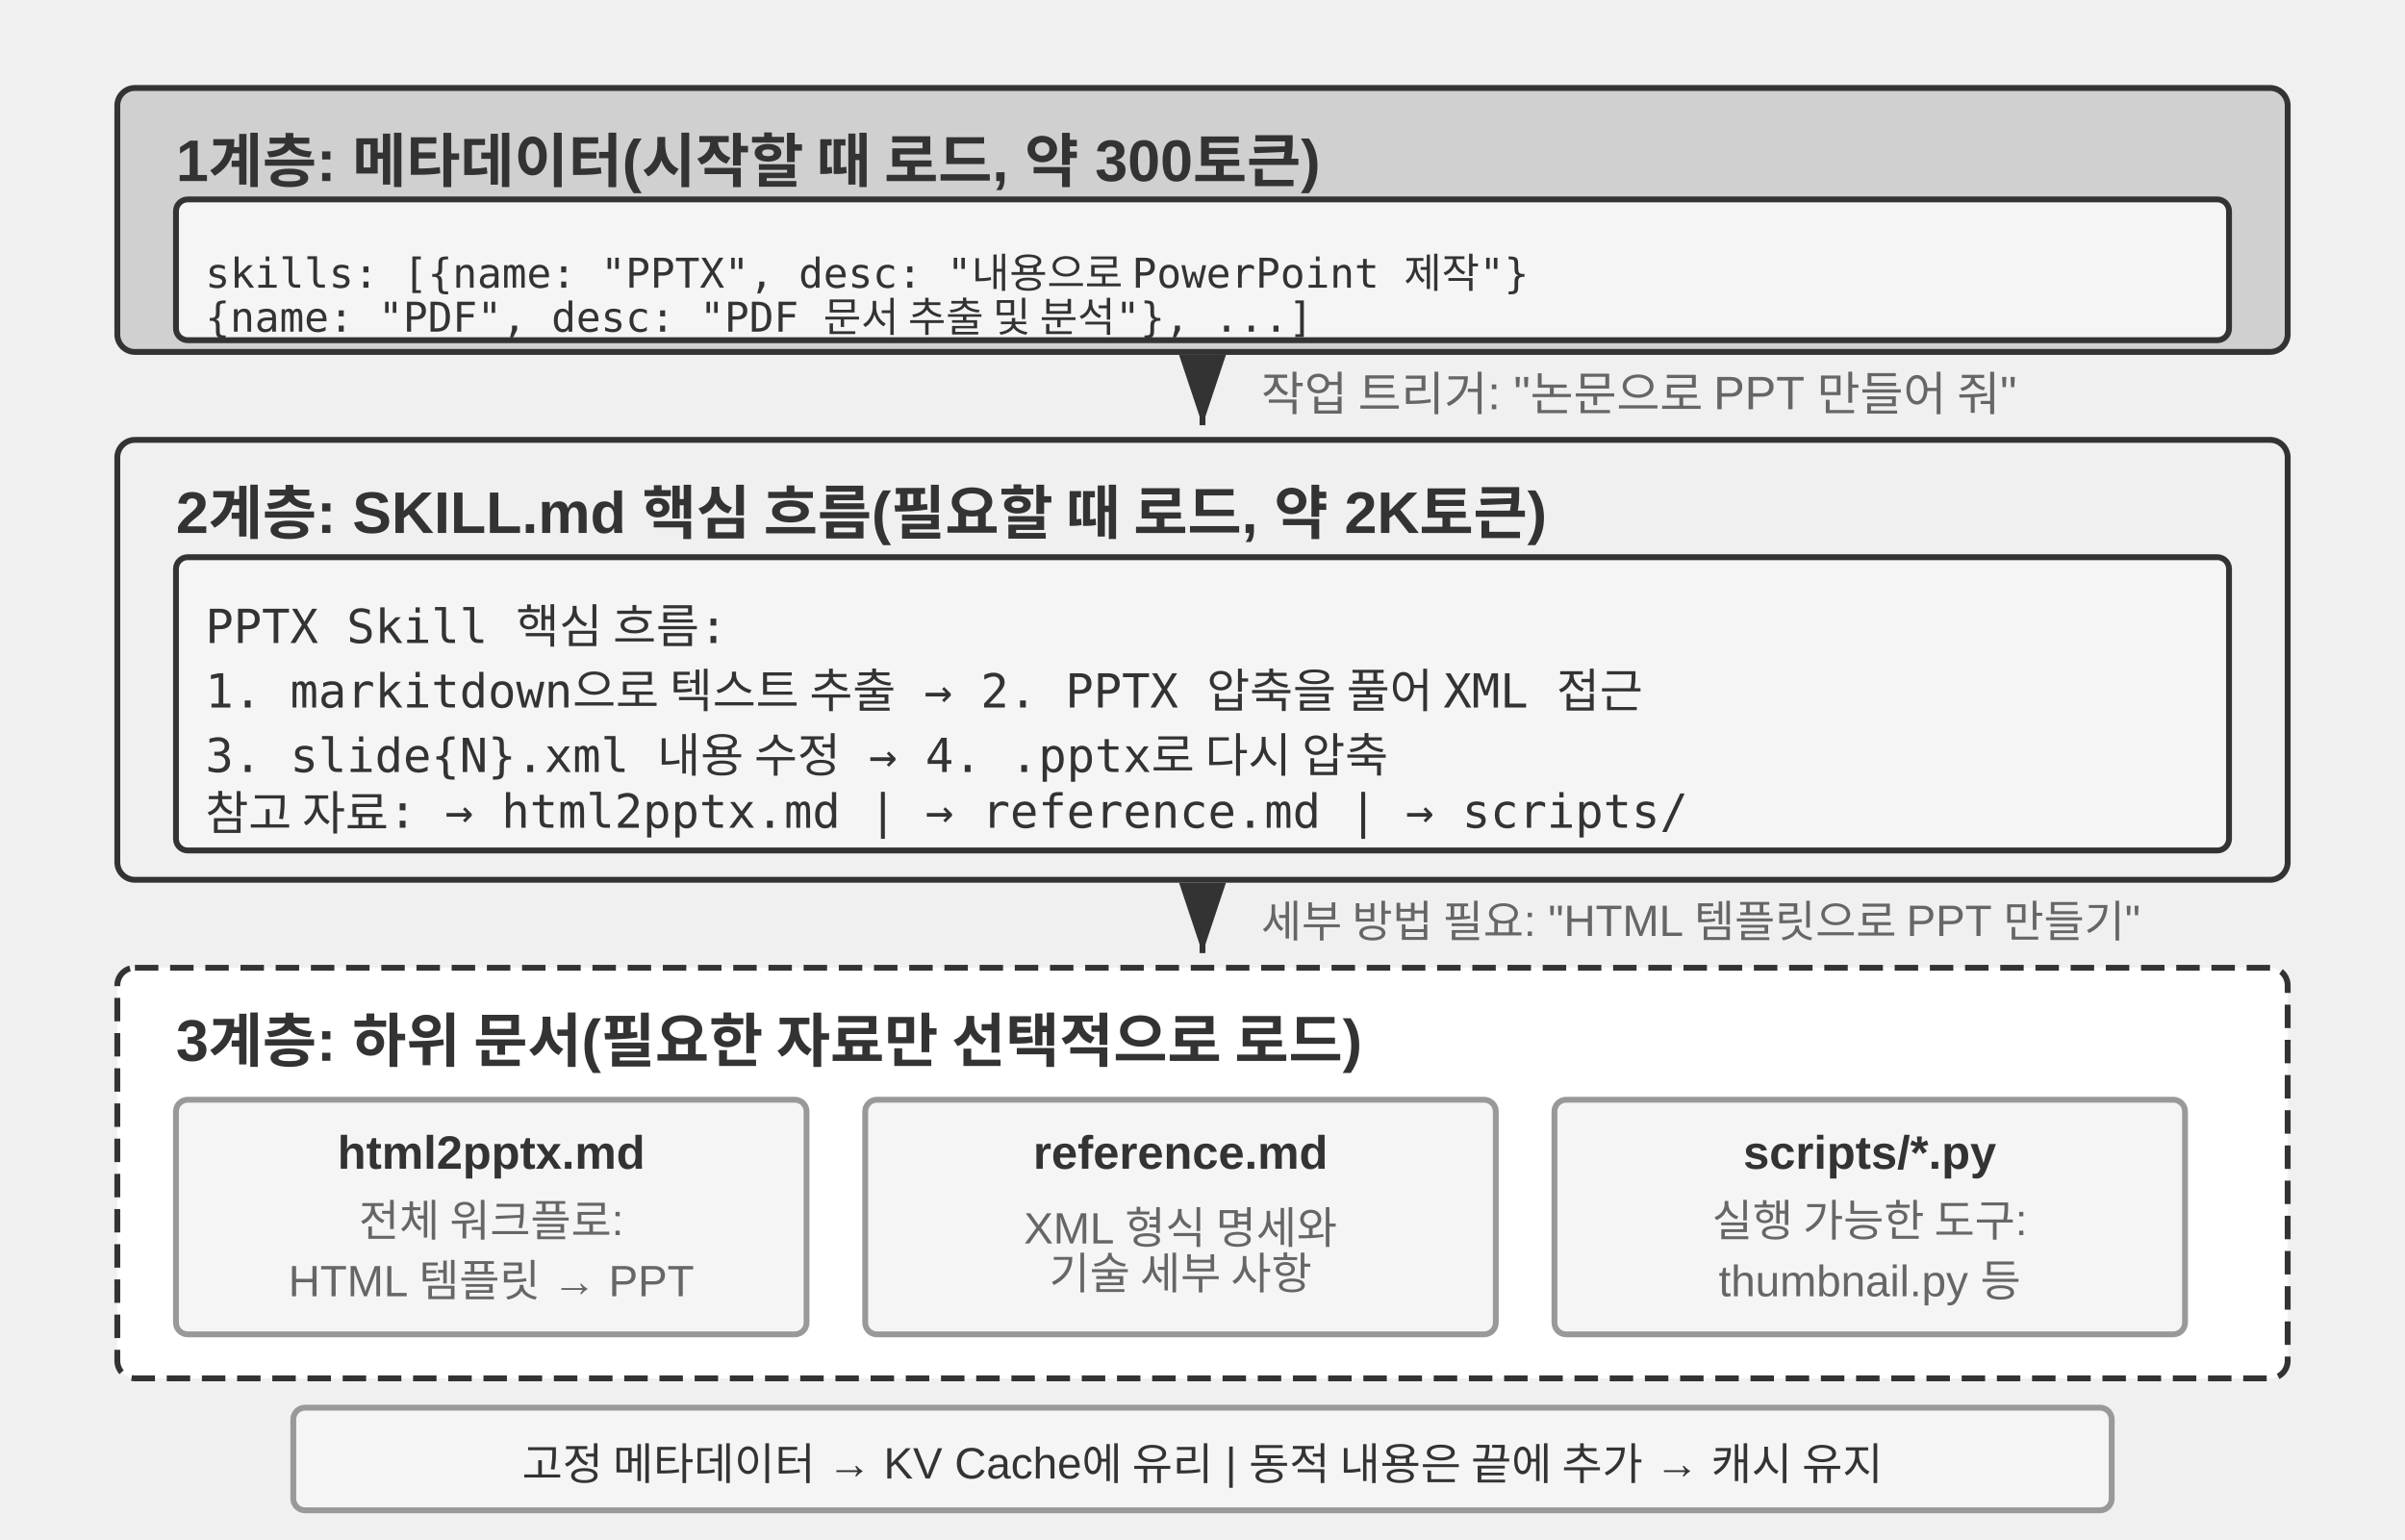
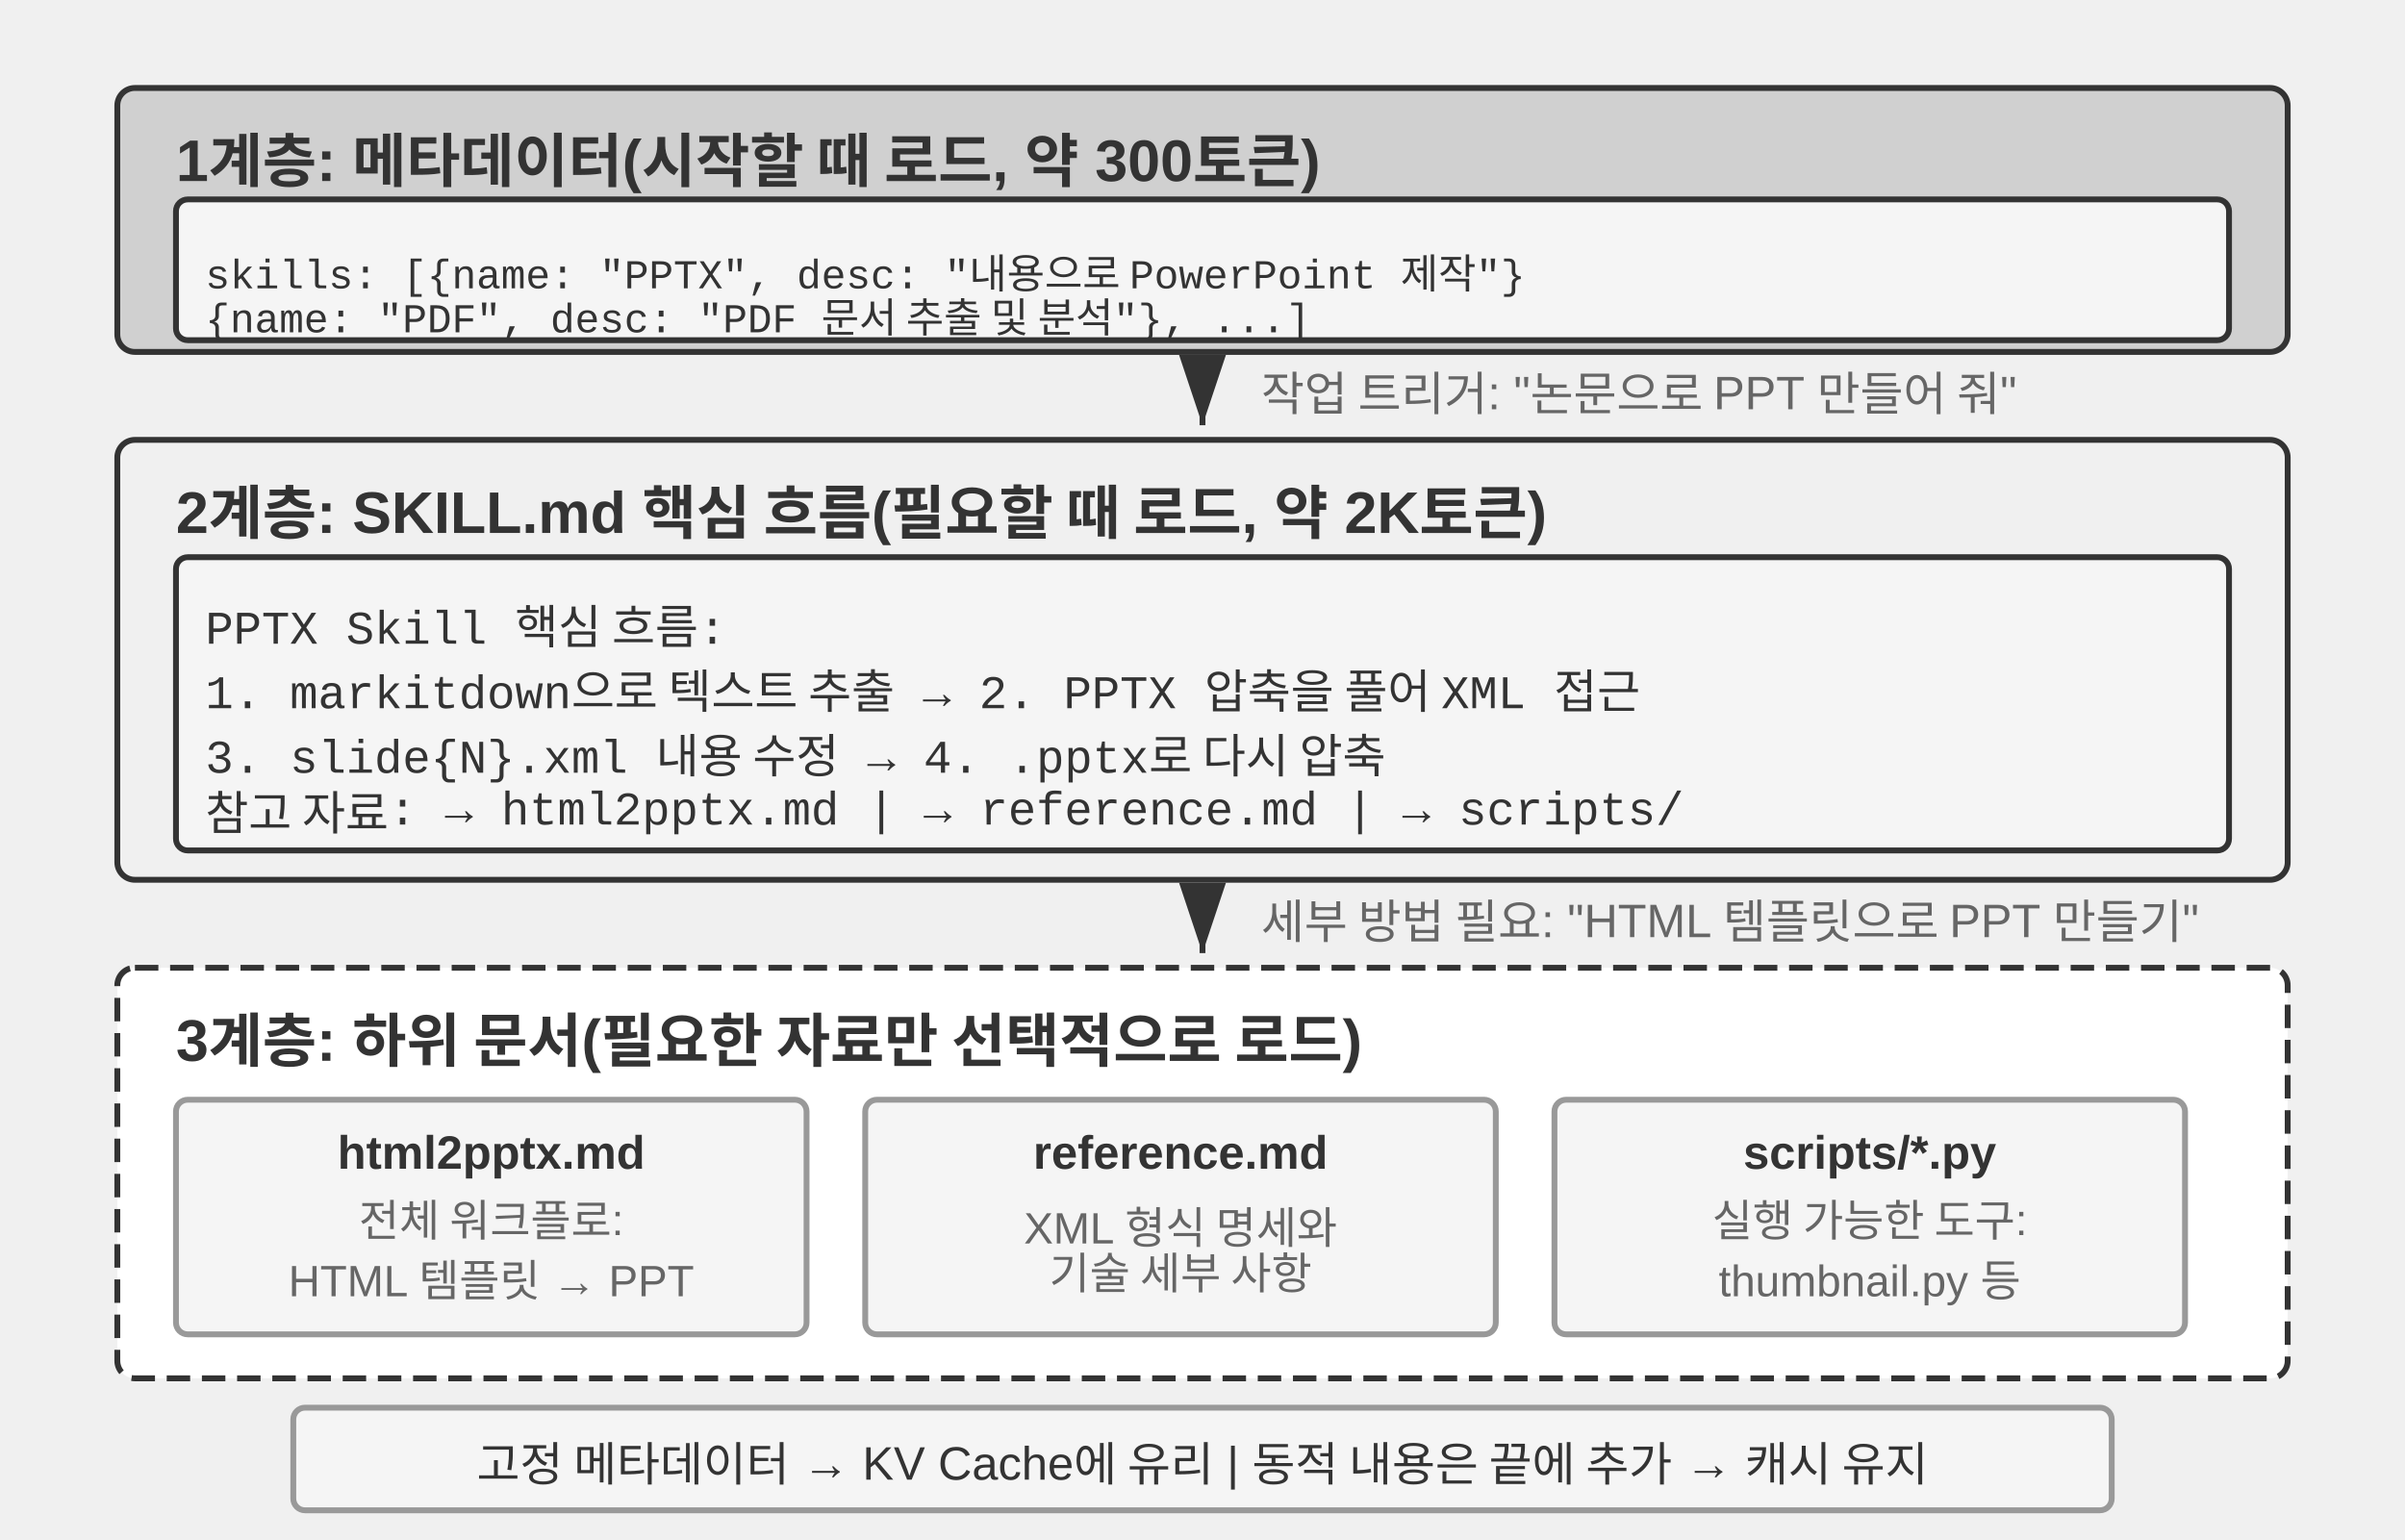
<svg xmlns="http://www.w3.org/2000/svg" viewBox="0 40 820 525" width="820" height="525" style="background:#ffffff">
  <defs>
    <marker id="ah" markerWidth="12" markerHeight="8" refX="12" refY="4" orient="auto">
      <polygon points="0 0, 12 4, 0 8" fill="#333333" />
    </marker>
    <marker id="ah-light" markerWidth="12" markerHeight="8" refX="12" refY="4" orient="auto">
      <polygon points="0 0, 12 4, 0 8" fill="#999999" />
    </marker>
  </defs>
  <rect x="40" y="70" width="740" height="90" rx="6" fill="#d0d0d0" stroke="#333333" stroke-width="2" />
-   <text x="60" y="90" font-family="'Apple SD Gothic Neo', 'Malgun Gothic', Arial, sans-serif" font-size="20" fill="#333333" text-anchor="start" dominant-baseline="central" font-weight="bold">1계층: 메타데이터(시작할 때 로드, 약 300토큰)</text>
+   <text x="60" y="90" font-family="Arial, 'Helvetica Neue', Helvetica, 'PingFang SC', 'Microsoft YaHei', sans-serif" font-size="20" fill="#333333" text-anchor="start" dominant-baseline="central" font-weight="bold">1계층: 메타데이터(시작할 때 로드, 약 300토큰)</text>
  <rect x="60" y="108" width="700" height="48" rx="4" fill="#f5f5f5" stroke="#333333" stroke-width="2" />
-   <text x="70" y="130" font-family="'Apple SD Gothic Neo', 'Malgun Gothic', monospace" font-size="14" fill="#333333" text-anchor="start" dominant-baseline="central">skills: [{name: "PPTX", desc: "내용으로 PowerPoint 제작"}</text>
-   <text x="70" y="145" font-family="'Apple SD Gothic Neo', 'Malgun Gothic', monospace" font-size="14" fill="#333333" text-anchor="start" dominant-baseline="central">        {name: "PDF",  desc: "PDF 문서 추출 및 분석"}, ...]</text>
+   <text x="70" y="130" font-family="'Courier New', Courier, monospace" font-size="14" fill="#333333" text-anchor="start" dominant-baseline="central">skills: [{name: "PPTX", desc: "내용으로 PowerPoint 제작"}</text>
+   <text x="70" y="145" font-family="'Courier New', Courier, monospace" font-size="14" fill="#333333" text-anchor="start" dominant-baseline="central">        {name: "PDF",  desc: "PDF 문서 추출 및 분석"}, ...]</text>
  <line x1="410" y1="162" x2="410" y2="185" stroke="#333333" stroke-width="2" marker-end="url(#ah)" />
-   <text x="430" y="173" font-family="'Apple SD Gothic Neo', 'Malgun Gothic', Arial, sans-serif" font-size="16" fill="#666666" text-anchor="start" dominant-baseline="central" font-weight="normal">작업 트리거: "논문으로 PPT 만들어 줘"</text>
+   <text x="430" y="173" font-family="Arial, 'Helvetica Neue', Helvetica, 'PingFang SC', 'Microsoft YaHei', sans-serif" font-size="16" fill="#666666" text-anchor="start" dominant-baseline="central" font-weight="normal">작업 트리거: "논문으로 PPT 만들어 줘"</text>
  <rect x="40" y="190" width="740" height="150" rx="6" fill="#f0f0f0" stroke="#333333" stroke-width="2" />
-   <text x="60" y="210" font-family="'Apple SD Gothic Neo', 'Malgun Gothic', Arial, sans-serif" font-size="20" fill="#333333" text-anchor="start" dominant-baseline="central" font-weight="bold">2계층: SKILL.md 핵심 흐름(필요할 때 로드, 약 2K토큰)</text>
+   <text x="60" y="210" font-family="Arial, 'Helvetica Neue', Helvetica, 'PingFang SC', 'Microsoft YaHei', sans-serif" font-size="20" fill="#333333" text-anchor="start" dominant-baseline="central" font-weight="bold">2계층: SKILL.md 핵심 흐름(필요할 때 로드, 약 2K토큰)</text>
  <rect x="60" y="230" width="700" height="100" rx="4" fill="#f5f5f5" stroke="#333333" stroke-width="2" />
-   <text x="70" y="250" font-family="'Apple SD Gothic Neo', 'Malgun Gothic', monospace" font-size="16" fill="#333333" text-anchor="start" dominant-baseline="central">PPTX Skill 핵심 흐름:</text>
-   <text x="70" y="272" font-family="'Apple SD Gothic Neo', 'Malgun Gothic', monospace" font-size="16" fill="#333333" text-anchor="start" dominant-baseline="central">1. markitdown으로 텍스트 추출 → 2. PPTX 압축을 풀어 XML 접근</text>
-   <text x="70" y="294" font-family="'Apple SD Gothic Neo', 'Malgun Gothic', monospace" font-size="16" fill="#333333" text-anchor="start" dominant-baseline="central">3. slide{N}.xml 내용 수정 → 4. .pptx로 다시 압축</text>
-   <text x="70" y="316" font-family="'Apple SD Gothic Neo', 'Malgun Gothic', monospace" font-size="16" fill="#333333" text-anchor="start" dominant-baseline="central">참고 자료: → html2pptx.md | → reference.md | → scripts/</text>
+   <text x="70" y="250" font-family="'Courier New', Courier, monospace" font-size="16" fill="#333333" text-anchor="start" dominant-baseline="central">PPTX Skill 핵심 흐름:</text>
+   <text x="70" y="272" font-family="'Courier New', Courier, monospace" font-size="16" fill="#333333" text-anchor="start" dominant-baseline="central">1. markitdown으로 텍스트 추출 → 2. PPTX 압축을 풀어 XML 접근</text>
+   <text x="70" y="294" font-family="'Courier New', Courier, monospace" font-size="16" fill="#333333" text-anchor="start" dominant-baseline="central">3. slide{N}.xml 내용 수정 → 4. .pptx로 다시 압축</text>
+   <text x="70" y="316" font-family="'Courier New', Courier, monospace" font-size="16" fill="#333333" text-anchor="start" dominant-baseline="central">참고 자료: → html2pptx.md | → reference.md | → scripts/</text>
  <line x1="410" y1="342" x2="410" y2="365" stroke="#333333" stroke-width="2" marker-end="url(#ah)" />
-   <text x="430" y="353" font-family="'Apple SD Gothic Neo', 'Malgun Gothic', Arial, sans-serif" font-size="15" fill="#666666" text-anchor="start" dominant-baseline="central" font-weight="normal">세부 방법 필요: "HTML 템플릿으로 PPT 만들기"</text>
+   <text x="430" y="353" font-family="Arial, 'Helvetica Neue', Helvetica, 'PingFang SC', 'Microsoft YaHei', sans-serif" font-size="16" fill="#666666" text-anchor="start" dominant-baseline="central" font-weight="normal">세부 방법 필요: "HTML 템플릿으로 PPT 만들기"</text>
  <rect x="40" y="370" width="740" height="140" rx="6" fill="#ffffff" stroke="#333333" stroke-width="2" stroke-dasharray="8,4" />
-   <text x="60" y="390" font-family="'Apple SD Gothic Neo', 'Malgun Gothic', Arial, sans-serif" font-size="20" fill="#333333" text-anchor="start" dominant-baseline="central" font-weight="bold">3계층: 하위 문서(필요한 자료만 선택적으로 로드)</text>
+   <text x="60" y="390" font-family="Arial, 'Helvetica Neue', Helvetica, 'PingFang SC', 'Microsoft YaHei', sans-serif" font-size="20" fill="#333333" text-anchor="start" dominant-baseline="central" font-weight="bold">3계층: 하위 문서(필요한 자료만 선택적으로 로드)</text>
  <rect x="60" y="415" width="215" height="80" rx="4" fill="#f5f5f5" stroke="#999999" stroke-width="2" />
-   <text x="167.5" y="433" font-family="'Apple SD Gothic Neo', 'Malgun Gothic', Arial, sans-serif" font-size="16" fill="#333333" text-anchor="middle" dominant-baseline="central" font-weight="bold">html2pptx.md</text>
-   <text x="167.5" y="455" font-family="'Apple SD Gothic Neo', 'Malgun Gothic', Arial, sans-serif" font-size="15" fill="#666666" text-anchor="middle" dominant-baseline="central" font-weight="normal">전체 워크플로:</text>
-   <text x="167.5" y="473" font-family="'Apple SD Gothic Neo', 'Malgun Gothic', Arial, sans-serif" font-size="15" fill="#666666" text-anchor="middle" dominant-baseline="central" font-weight="normal">HTML 템플릿 → PPT</text>
+   <text x="167.5" y="433" font-family="Arial, 'Helvetica Neue', Helvetica, 'PingFang SC', 'Microsoft YaHei', sans-serif" font-size="16" fill="#333333" text-anchor="middle" dominant-baseline="central" font-weight="bold">html2pptx.md</text>
+   <text x="167.5" y="455" font-family="Arial, 'Helvetica Neue', Helvetica, 'PingFang SC', 'Microsoft YaHei', sans-serif" font-size="15" fill="#666666" text-anchor="middle" dominant-baseline="central" font-weight="normal">전체 워크플로:</text>
+   <text x="167.5" y="473" font-family="Arial, 'Helvetica Neue', Helvetica, 'PingFang SC', 'Microsoft YaHei', sans-serif" font-size="15" fill="#666666" text-anchor="middle" dominant-baseline="central" font-weight="normal">HTML 템플릿 → PPT</text>
  <rect x="295" y="415" width="215" height="80" rx="4" fill="#f5f5f5" stroke="#999999" stroke-width="2" />
-   <text x="402.5" y="433" font-family="'Apple SD Gothic Neo', 'Malgun Gothic', Arial, sans-serif" font-size="16" fill="#333333" text-anchor="middle" dominant-baseline="central" font-weight="bold">reference.md</text>
-   <text x="402.5" y="455" font-family="'Apple SD Gothic Neo', 'Malgun Gothic', Arial, sans-serif" font-size="15" fill="#666666" text-anchor="middle" dominant-baseline="central" font-weight="normal">XML 형식 명세와</text>
-   <text x="402.5" y="473" font-family="'Apple SD Gothic Neo', 'Malgun Gothic', Arial, sans-serif" font-size="15" fill="#666666" text-anchor="middle" dominant-baseline="central" font-weight="normal">기술 세부 사항</text>
+   <text x="402.5" y="433" font-family="Arial, 'Helvetica Neue', Helvetica, 'PingFang SC', 'Microsoft YaHei', sans-serif" font-size="16" fill="#333333" text-anchor="middle" dominant-baseline="central" font-weight="bold">reference.md</text>
+   <text x="402.5" y="455" font-family="Arial, 'Helvetica Neue', Helvetica, 'PingFang SC', 'Microsoft YaHei', sans-serif" font-size="15" fill="#666666" text-anchor="middle" dominant-baseline="central" font-weight="normal">XML 형식 명세와</text>
+   <text x="402.5" y="473" font-family="Arial, 'Helvetica Neue', Helvetica, 'PingFang SC', 'Microsoft YaHei', sans-serif" font-size="15" fill="#666666" text-anchor="middle" dominant-baseline="central" font-weight="normal">기술 세부 사항</text>
  <rect x="530" y="415" width="215" height="80" rx="4" fill="#f5f5f5" stroke="#999999" stroke-width="2" />
-   <text x="637.5" y="433" font-family="'Apple SD Gothic Neo', 'Malgun Gothic', Arial, sans-serif" font-size="16" fill="#333333" text-anchor="middle" dominant-baseline="central" font-weight="bold">scripts/*.py</text>
-   <text x="637.5" y="455" font-family="'Apple SD Gothic Neo', 'Malgun Gothic', Arial, sans-serif" font-size="15" fill="#666666" text-anchor="middle" dominant-baseline="central" font-weight="normal">실행 가능한 도구:</text>
-   <text x="637.5" y="473" font-family="'Apple SD Gothic Neo', 'Malgun Gothic', Arial, sans-serif" font-size="15" fill="#666666" text-anchor="middle" dominant-baseline="central" font-weight="normal">thumbnail.py 등</text>
+   <text x="637.5" y="433" font-family="Arial, 'Helvetica Neue', Helvetica, 'PingFang SC', 'Microsoft YaHei', sans-serif" font-size="16" fill="#333333" text-anchor="middle" dominant-baseline="central" font-weight="bold">scripts/*.py</text>
+   <text x="637.5" y="455" font-family="Arial, 'Helvetica Neue', Helvetica, 'PingFang SC', 'Microsoft YaHei', sans-serif" font-size="15" fill="#666666" text-anchor="middle" dominant-baseline="central" font-weight="normal">실행 가능한 도구:</text>
+   <text x="637.5" y="473" font-family="Arial, 'Helvetica Neue', Helvetica, 'PingFang SC', 'Microsoft YaHei', sans-serif" font-size="15" fill="#666666" text-anchor="middle" dominant-baseline="central" font-weight="normal">thumbnail.py 등</text>
  <rect x="100" y="520" width="620" height="35" rx="4" fill="#f5f5f5" stroke="#999999" stroke-width="2" />
-   <text x="410" y="538" font-family="'Apple SD Gothic Neo', 'Malgun Gothic', Arial, sans-serif" font-size="15" fill="#333333" text-anchor="middle" dominant-baseline="central" font-weight="normal">고정 메타데이터 → KV Cache에 유리 | 동적 내용은 끝에 추가 → 캐시 유지</text>
+   <text x="410" y="538" font-family="Arial, 'Helvetica Neue', Helvetica, 'PingFang SC', 'Microsoft YaHei', sans-serif" font-size="16" fill="#333333" text-anchor="middle" dominant-baseline="central" font-weight="normal">고정 메타데이터 → KV Cache에 유리 | 동적 내용은 끝에 추가 → 캐시 유지</text>
</svg>
